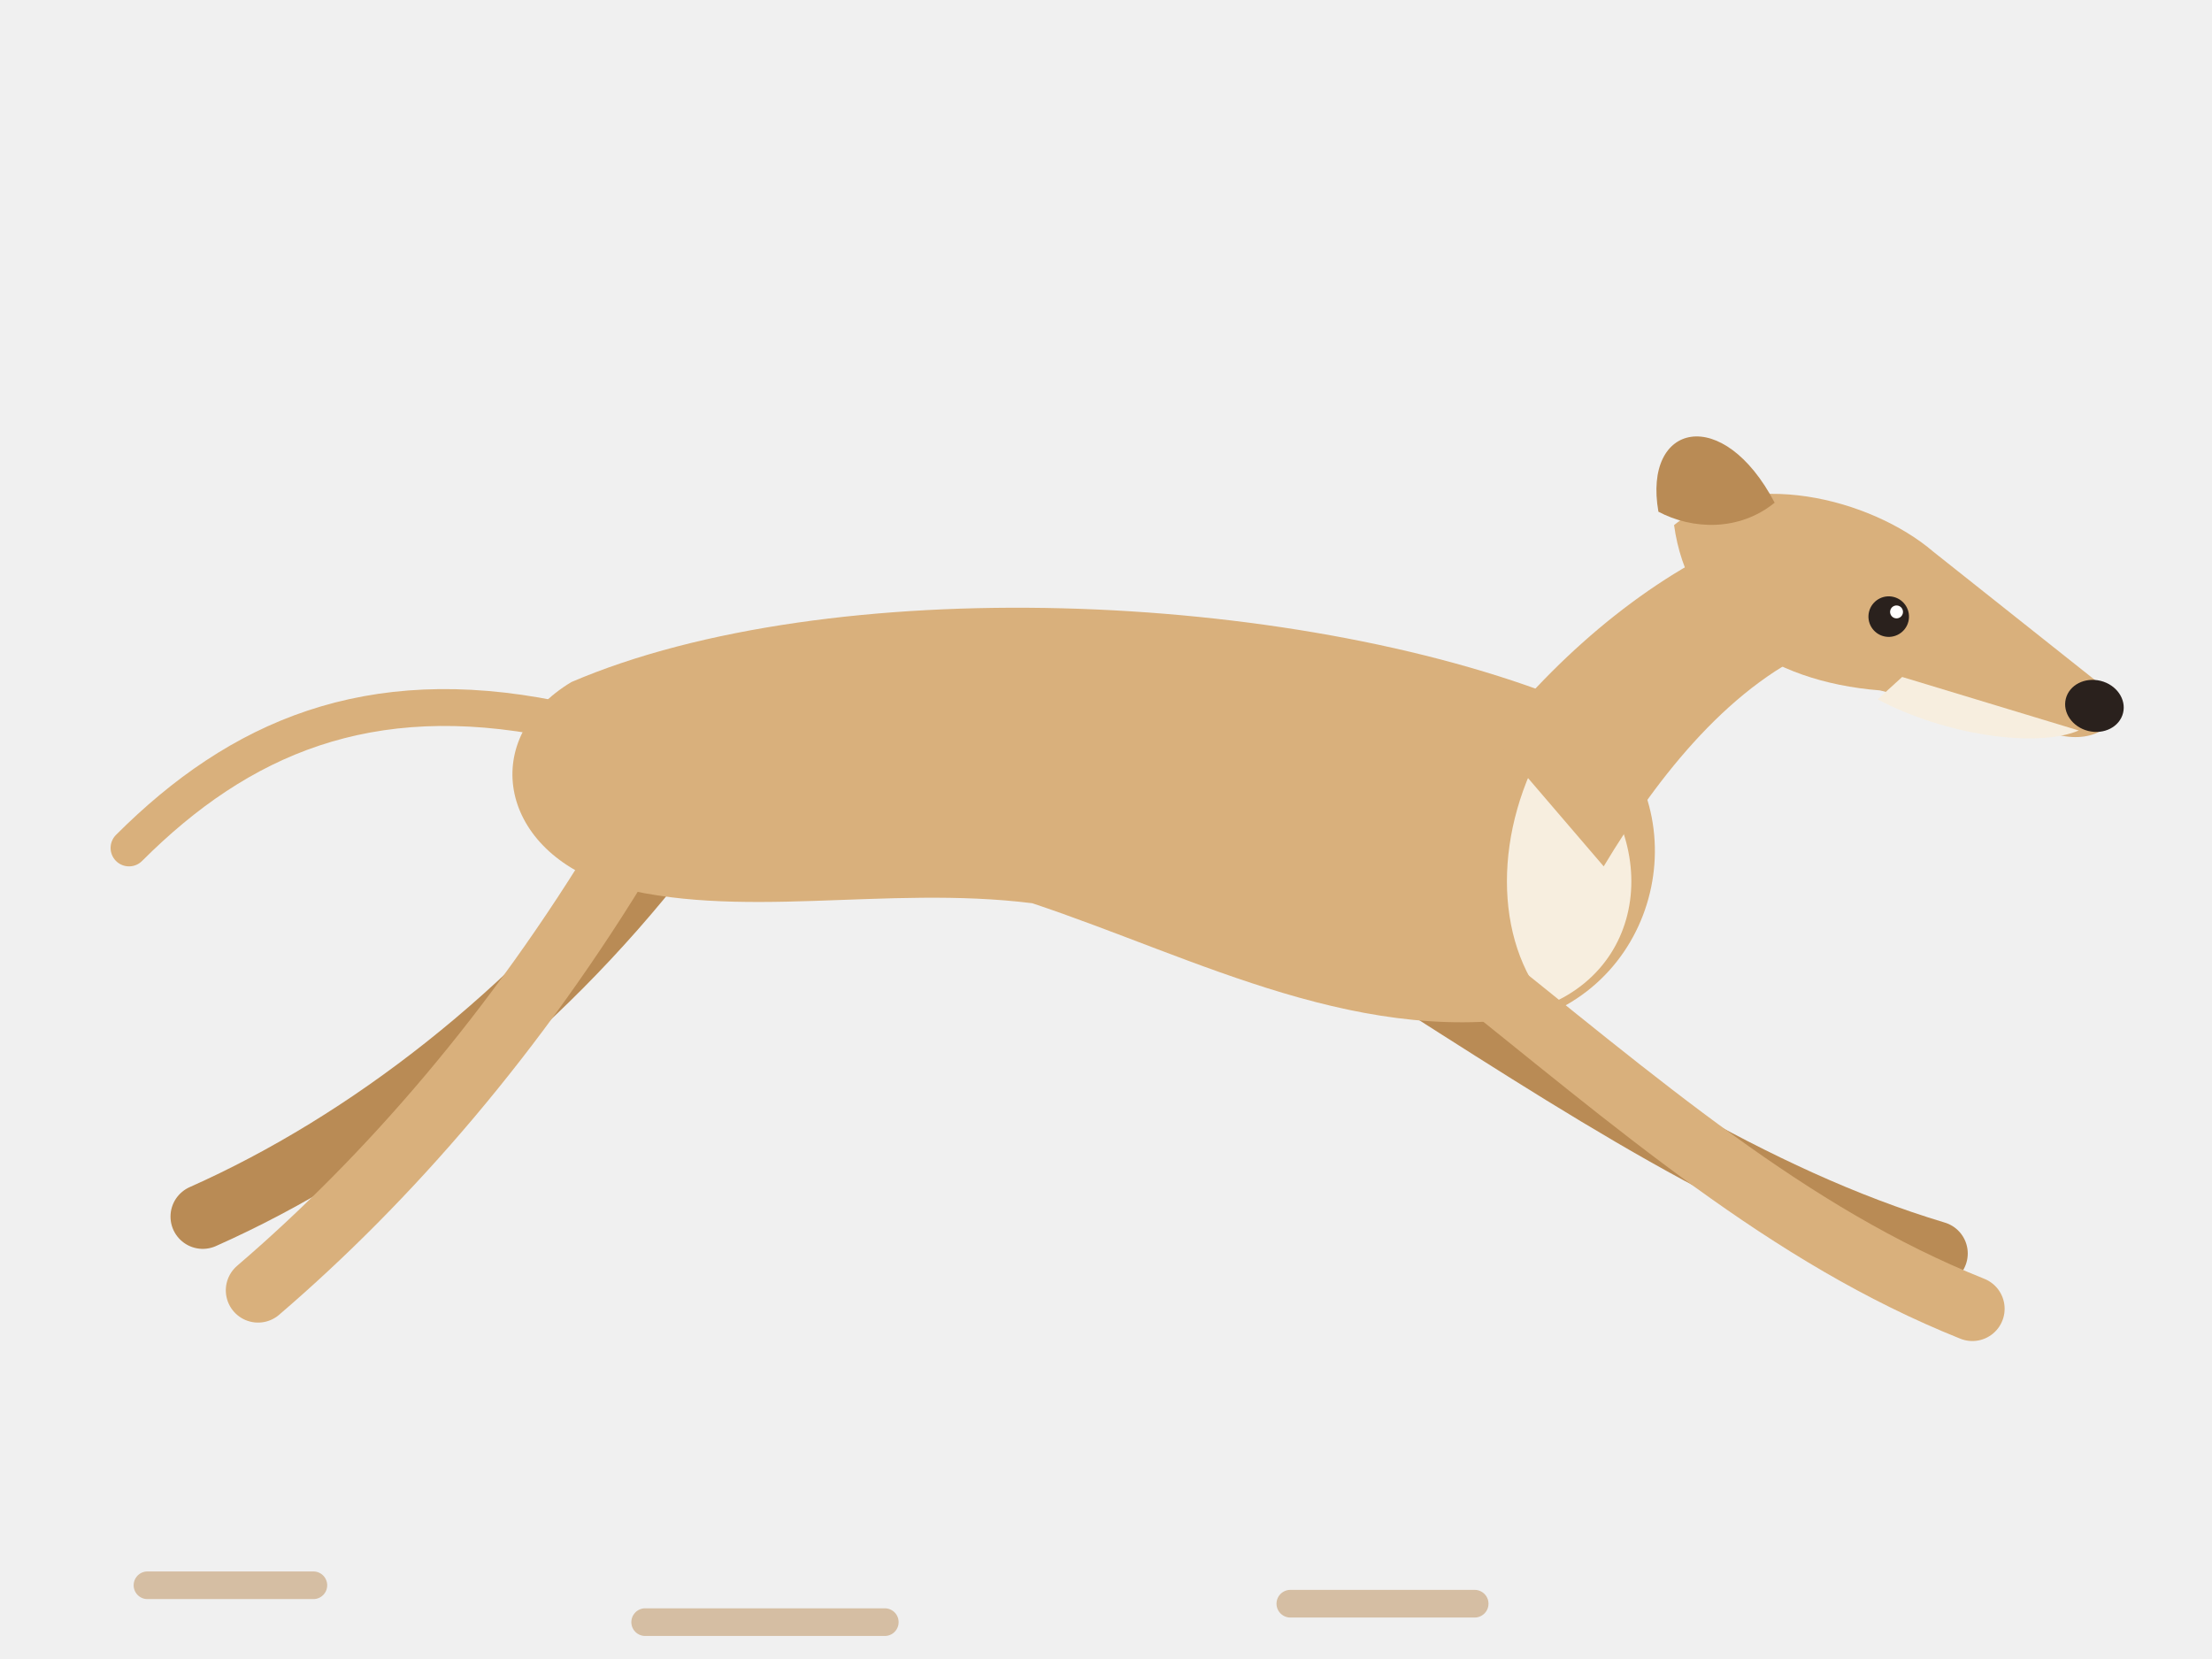
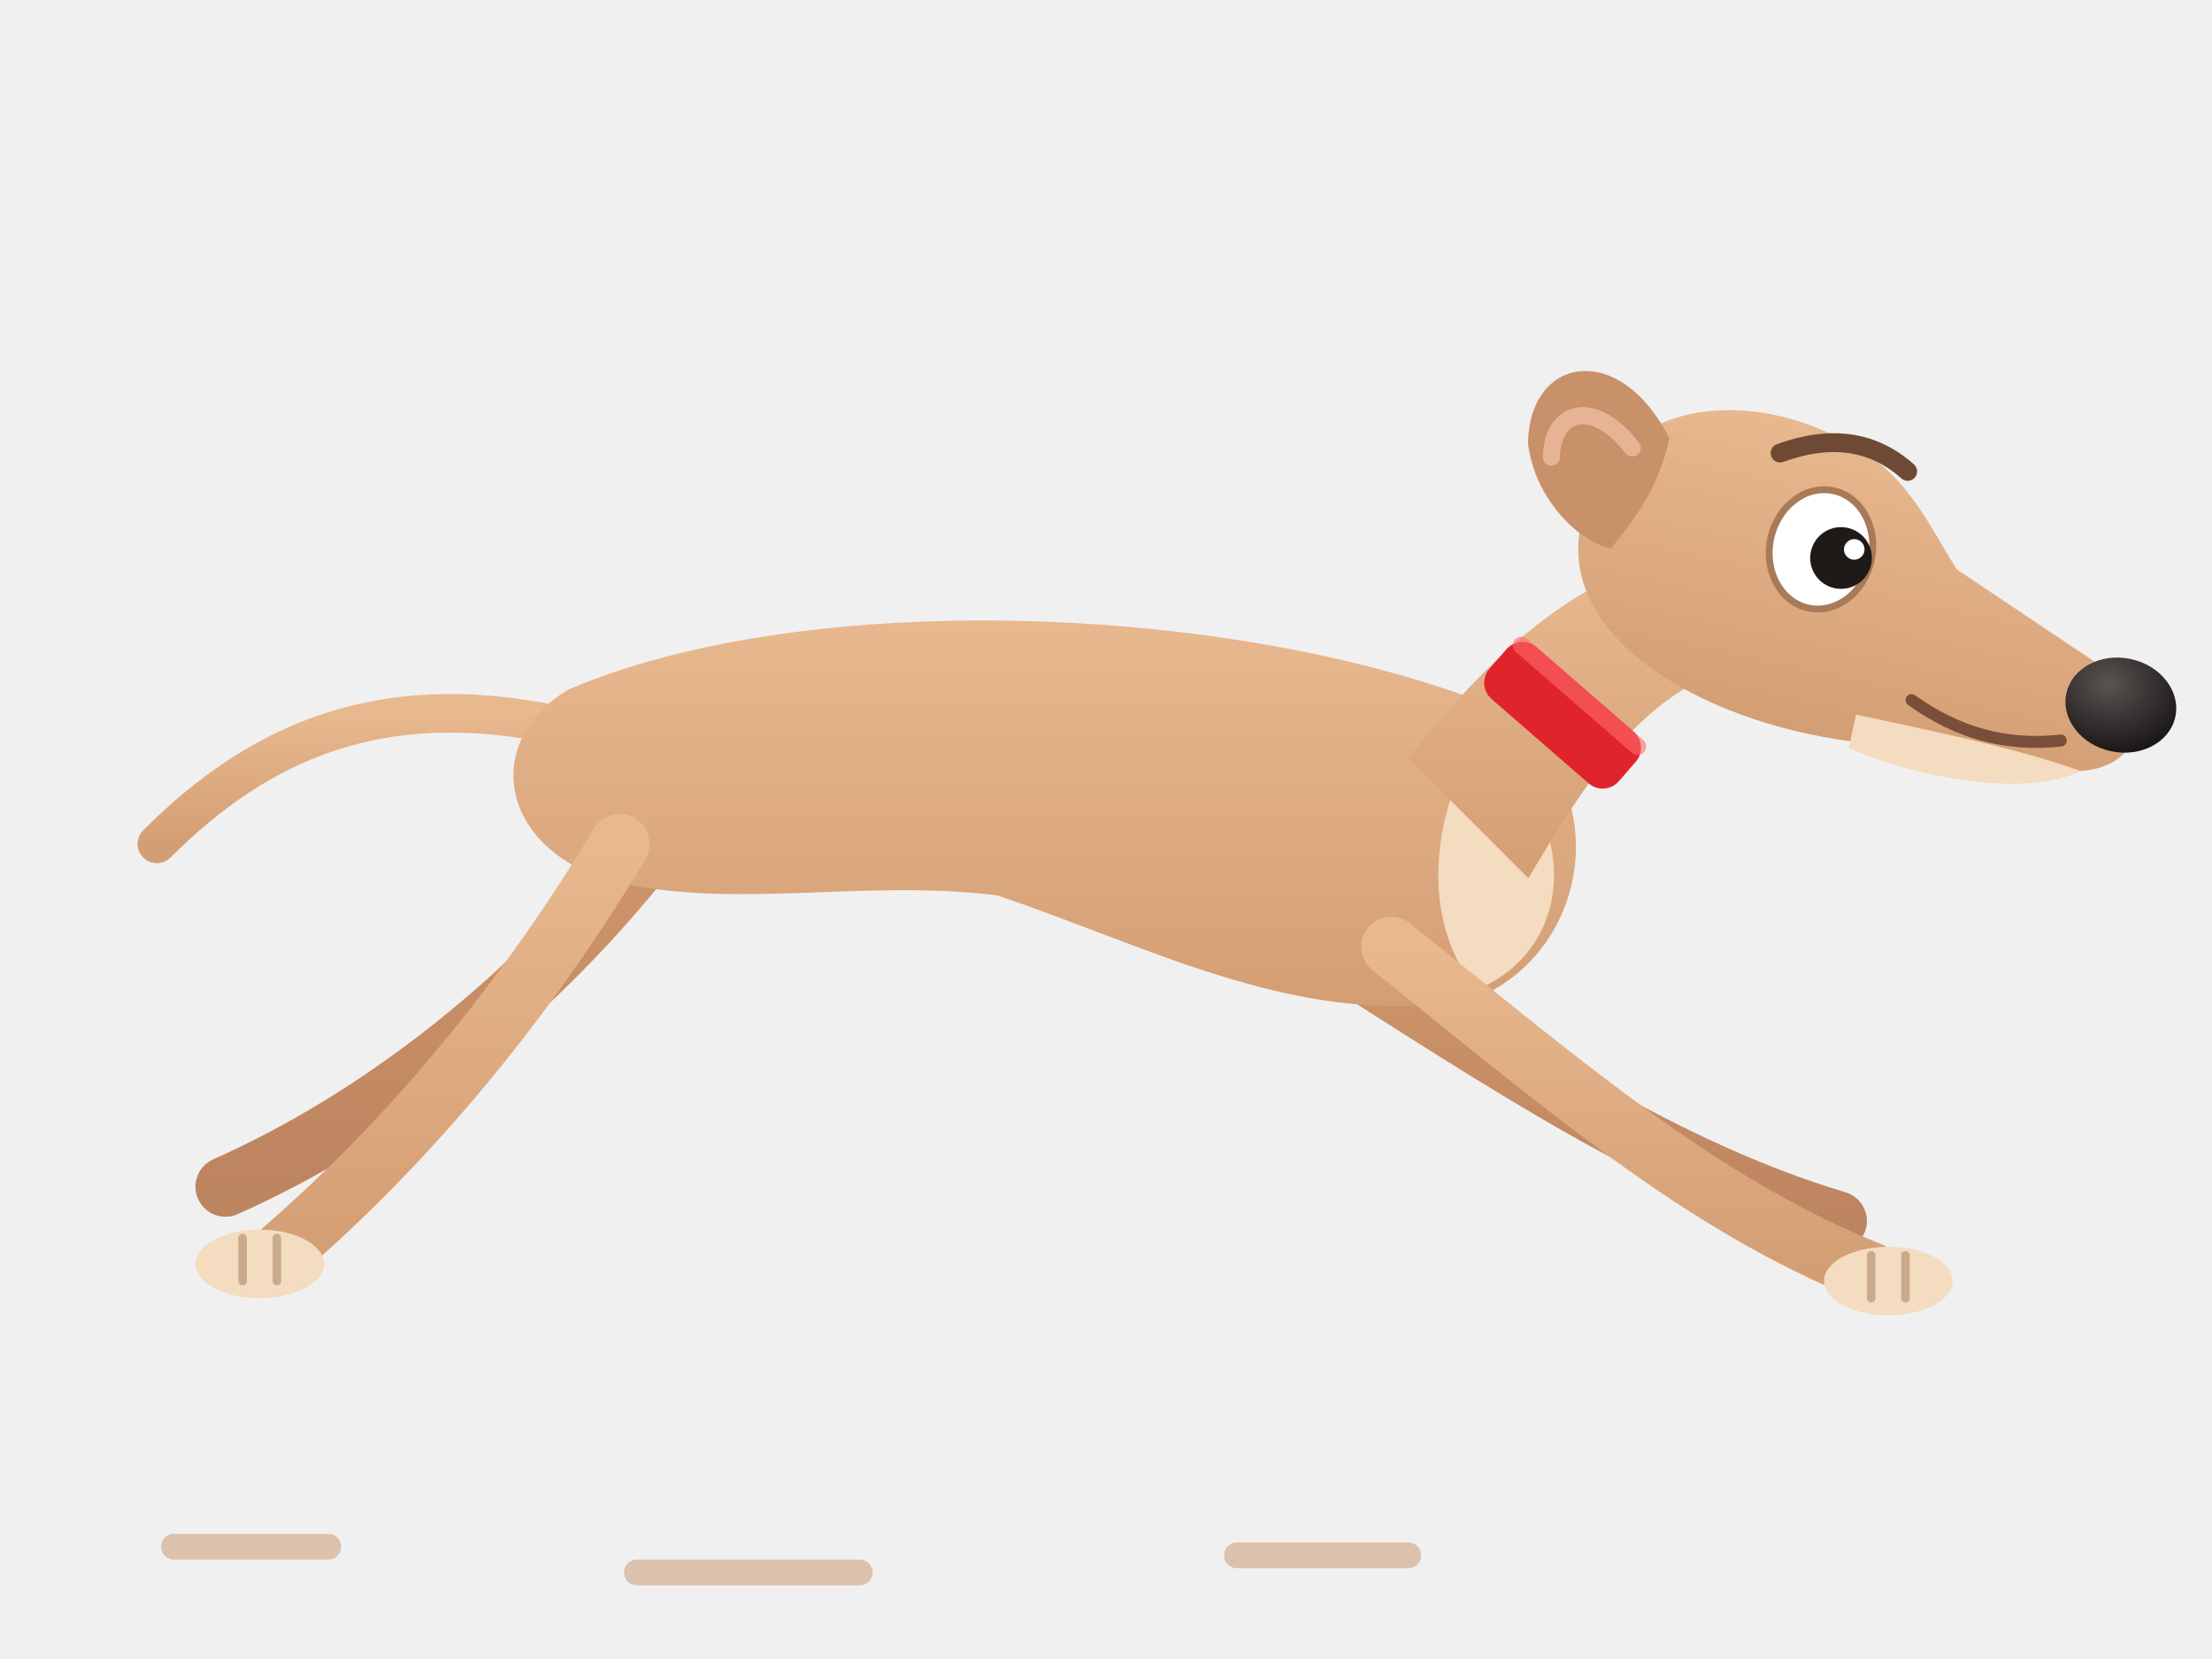
<svg xmlns="http://www.w3.org/2000/svg" viewBox="0 0 240 180" width="240" height="180">
-   <g stroke-linecap="round" stroke-linejoin="round">
-     <path d="M60 78 C40 74 26 80 14 92" fill="none" stroke="#d9b07c" stroke-width="4" />
-     <path d="M72 92 C58 110 40 124 22 132" fill="none" stroke="#b98b55" stroke-width="7" />
-     <path d="M150 104 C172 118 190 130 210 136" fill="none" stroke="#b98b55" stroke-width="7" />
-     <path d="M62 74 C90 62 140 64 170 76 C184 84 182 104 168 110 C148 114 130 104 112 98 C96 96 80 100 66 96 C54 92 52 80 62 74 Z" fill="#d9b07c" />
-     <path d="M168 80 C180 88 180 104 168 109 C162 102 162 90 168 80 Z" fill="#f7eedf" />
-     <path d="M68 92 C56 112 42 128 28 140" fill="none" stroke="#d9b07c" stroke-width="7" />
-     <path d="M158 104 C178 120 194 134 214 142" fill="none" stroke="#d9b07c" stroke-width="7" />
-     <path d="M162 80 C170 70 180 62 190 58 L198 70 C188 74 180 84 174 94 Z" fill="#d9b07c" />
-     <g transform="translate(186 56) rotate(14)">
-       <path d="M-4 2 C2 -6 16 -6 24 -2 L46 8 C49 11 46 14 42 14 L22 14 C10 16 0 12 -4 2 Z" fill="#d9b07c" />
-       <path d="M24 12 L44 13 C40 16 30 17 22 15 Z" fill="#f7eedf" />
-       <path d="M6 -3 C-2 -12 -10 -8 -6 1 C-2 2 3 1 6 -3 Z" fill="#b98b55" />
-       <circle cx="21" cy="6" r="2.2" fill="#2a211d" />
-       <circle cx="21.7" cy="5.3" r="0.7" fill="#fff" />
-       <ellipse cx="45" cy="10" rx="3.2" ry="2.8" fill="#2a211d" />
+   <defs>
+     <linearGradient id="fur" x1="0" y1="0" x2="0" y2="1">
+       <stop offset="0" stop-color="#e8b88f" />
+       <stop offset="1" stop-color="#d49e74" />
+     </linearGradient>
+     <linearGradient id="far" x1="0" y1="0" x2="0" y2="1">
+       <stop offset="0" stop-color="#cf966b" />
+       <stop offset="1" stop-color="#bd8460" />
+     </linearGradient>
+     <radialGradient id="nose" cx="0.35" cy="0.3" r="0.8">
+       <stop offset="0" stop-color="#5a5452" />
+       <stop offset="1" stop-color="#151212" />
+     </radialGradient>
+   </defs>
+   <g transform="translate(4 6) scale(0.93)" stroke-linecap="round" stroke-linejoin="round">
+     <path d="M60 78 C40 74 26 80 14 92" fill="none" stroke="url(#fur)" stroke-width="4.5" />
+     <path d="M72 92 C58 110 40 124 22 132" fill="none" stroke="url(#far)" stroke-width="7" />
+     <path d="M150 104 C172 118 190 130 210 136" fill="none" stroke="url(#far)" stroke-width="7" />
+     <path d="M62 74 C90 62 140 64 170 76 C184 84 182 104 168 110 C148 114 130 104 112 98 C96 96 80 100 66 96 C54 92 52 80 62 74 Z" fill="url(#fur)" />
+     <path d="M168 80 C180 88 180 104 168 109 C162 102 162 90 168 80 Z" fill="#f3dcc0" />
+     <path d="M68 92 C56 112 42 128 28 140" fill="none" stroke="url(#fur)" stroke-width="7" />
+     <path d="M158 104 C178 120 194 134 214 142" fill="none" stroke="url(#fur)" stroke-width="7" />
+     <ellipse cx="26" cy="141" rx="7.5" ry="4" fill="#f3dcc0" />
+     <path d="M24 138 v5 M28 138 v5" stroke="#c9ab8c" stroke-width="1" />
+     <ellipse cx="216" cy="143" rx="7.5" ry="4" fill="#f3dcc0" />
+     <path d="M214 140 v5 M218 140 v5" stroke="#c9ab8c" stroke-width="1" />
+     <path d="M160 82 C168 72 176 64 186 60 L196 72 C186 76 180 86 174 96 Z" fill="url(#fur)" />
+     <g transform="translate(178 77) rotate(41)">
+       <rect x="-10.0" y="-4.0" width="20" height="8" rx="2.5" fill="#e0242b" />
+       <rect x="-10.0" y="-4.0" width="20" height="2" rx="1" fill="#ff6a6a" opacity="0.6" />
    </g>
-     <path d="M16 172 l18 0 M70 176 l26 0 M140 174 l20 0" stroke="#b98b55" stroke-width="3" opacity="0.5" />
+     <g transform="translate(186 56) rotate(12)">
+       <path d="M-6 0 C-6 -14 8 -20 22 -16 C30 -14 34 -8 38 -4 L58 4 C64 7 64 14 57 16 L32 18 C14 20 -6 14 -6 0 Z" fill="url(#fur)" />
+       <path d="M30 15 C40 15 50 15 57 16 C52 20 40 21 30 19 Z" fill="#f3dcc0" />
+       <path d="M2 -12 C-6 -22 -16 -18 -14 -8 C-12 -2 -6 2 -2 2 C0 -2 2 -6 2 -12 Z" fill="#c8916a" />
+       <path d="M-2 -10 C-8 -15 -12 -12 -11 -7" fill="none" stroke="#e6b494" stroke-width="2" />
+       <ellipse cx="22" cy="-3" rx="6" ry="7" fill="#fff" stroke="#a87a58" stroke-width="0.8" />
+       <circle cx="24.5" cy="-2.5" r="3.6" fill="#1f1a18" />
+       <circle cx="25.8" cy="-3.8" r="1.2" fill="#fff" />
+       <path d="M15 -13 q8 -5 15 -1" fill="none" stroke="#6e4a35" stroke-width="2.2" />
+       <ellipse cx="60" cy="7.5" rx="6.5" ry="5.5" fill="url(#nose)" />
+       <path d="M36 12 q9 4 18 1" fill="none" stroke="#7a4f3a" stroke-width="1.4" />
+     </g>
+     <path d="M16 174 l18 0 M70 177 l26 0 M140 175 l20 0" stroke="#c8916a" stroke-width="3" opacity="0.5" />
  </g>
</svg>
